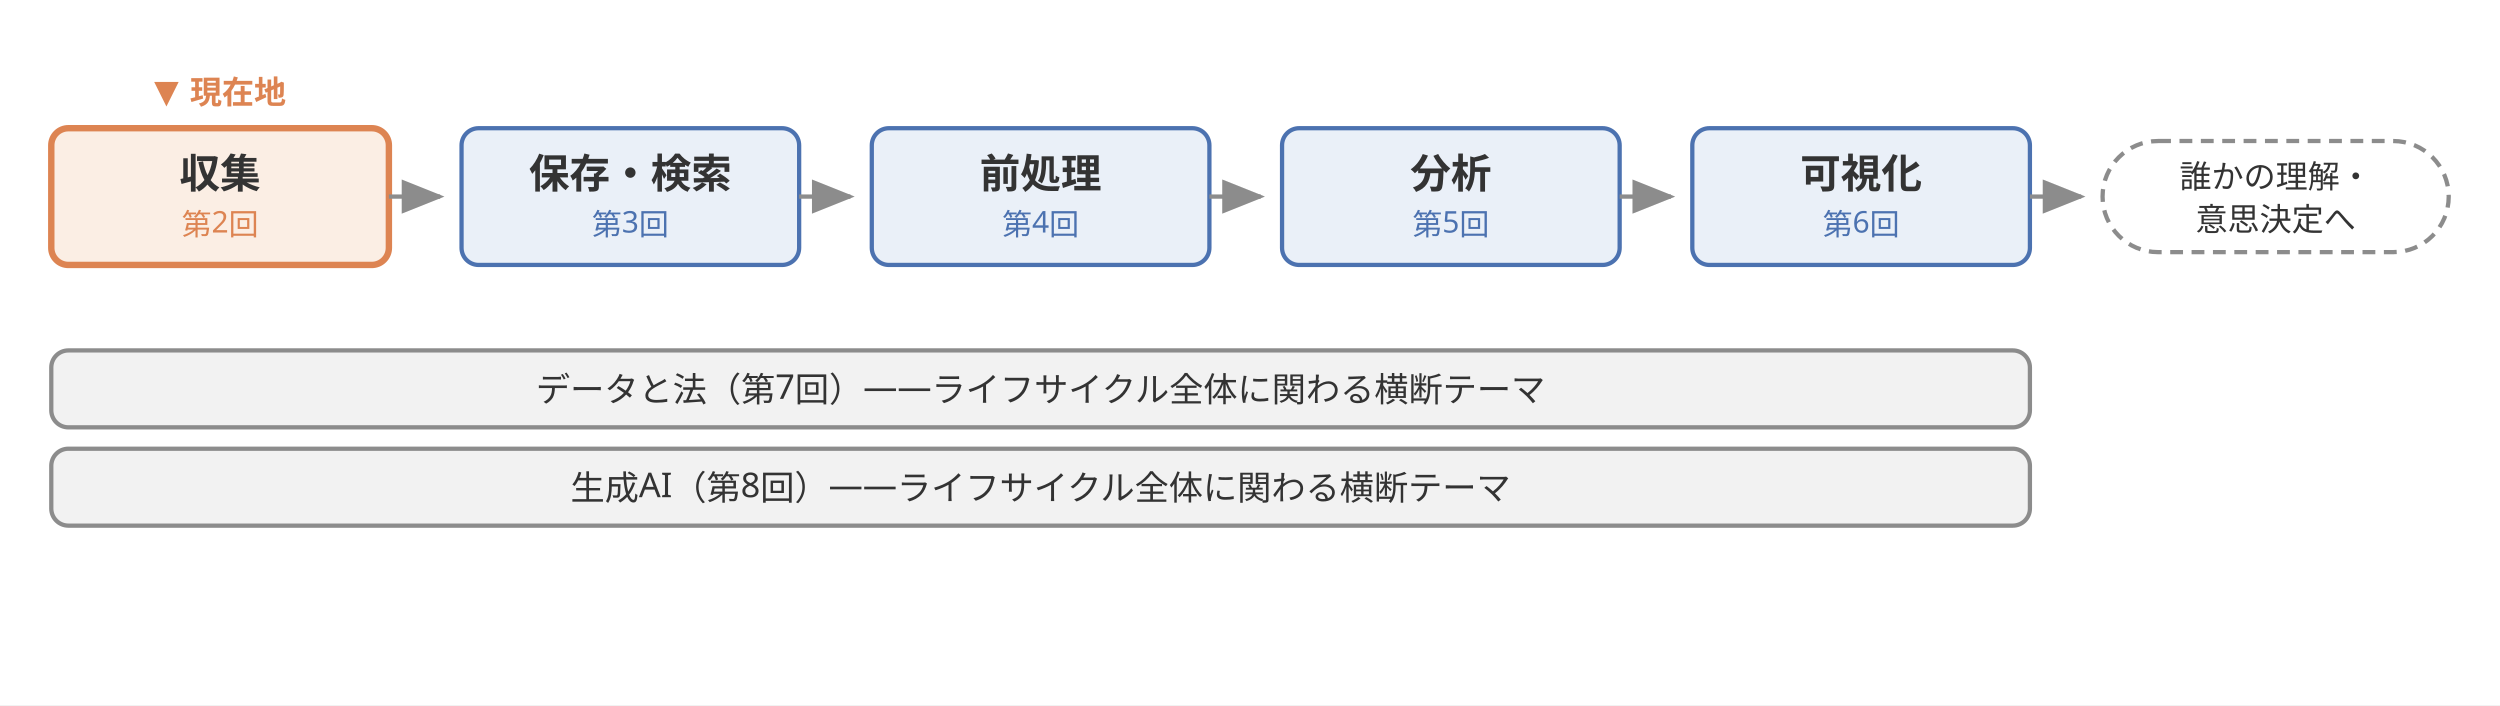
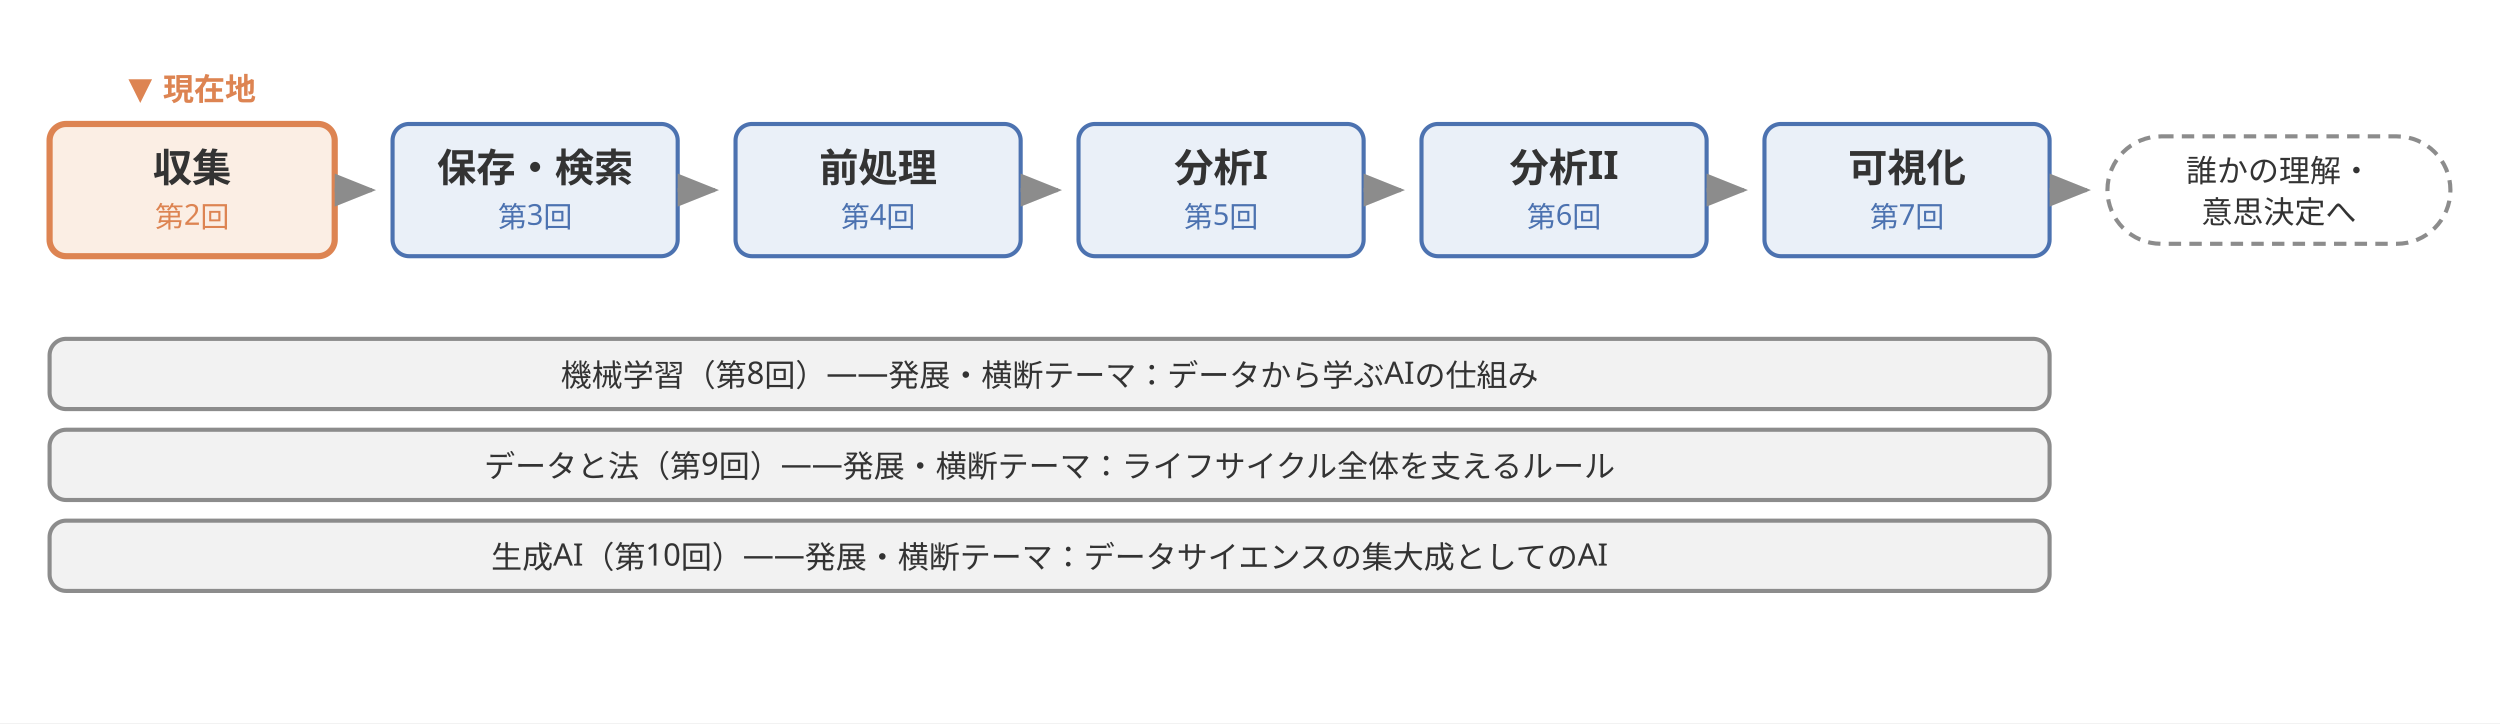
- <svg xmlns="http://www.w3.org/2000/svg" viewBox="0 0 1170 330" font-family="'Hiragino Sans','Noto Sans JP',sans-serif">
+ <svg xmlns="http://www.w3.org/2000/svg" viewBox="0 0 1210 350" font-family="'Hiragino Sans','Noto Sans JP',sans-serif">
  <defs>
    <marker id="ah" markerWidth="10" markerHeight="8" refX="9" refY="4" orient="auto">
      <path d="M0,0 L10,4 L0,8 z" fill="#8C8C8C" />
    </marker>
  </defs>
-   <rect x="0" y="0" width="1170" height="330" fill="white" />
-   <rect x="24" y="60" width="158" height="64" rx="8" fill="#FBEEE4" stroke="#DD8452" stroke-width="3" />
-   <text x="103.0" y="88" text-anchor="middle" font-family="'Hiragino Sans','Noto Sans JP',sans-serif" font-size="19" font-weight="bold" fill="#333333">収集</text>
-   <text x="103.0" y="110" text-anchor="middle" font-family="'Hiragino Sans','Noto Sans JP',sans-serif" font-size="14" fill="#DD8452">第2回</text>
-   <text x="103.0" y="48" text-anchor="middle" font-family="'Hiragino Sans','Noto Sans JP',sans-serif" font-size="15" font-weight="bold" fill="#DD8452">▼ 現在地</text>
-   <line x1="182" y1="92.0" x2="206" y2="92.0" stroke="#8C8C8C" stroke-width="2" marker-end="url(#ah)" />
-   <rect x="216" y="60" width="158" height="64" rx="8" fill="#EAF0F8" stroke="#4C72B0" stroke-width="2" />
-   <text x="295.0" y="88" text-anchor="middle" font-family="'Hiragino Sans','Noto Sans JP',sans-serif" font-size="19" font-weight="bold" fill="#333333">保存・検索</text>
-   <text x="295.0" y="110" text-anchor="middle" font-family="'Hiragino Sans','Noto Sans JP',sans-serif" font-size="14" fill="#4C72B0">第3回</text>
-   <line x1="374" y1="92.0" x2="398" y2="92.0" stroke="#8C8C8C" stroke-width="2" marker-end="url(#ah)" />
-   <rect x="408" y="60" width="158" height="64" rx="8" fill="#EAF0F8" stroke="#4C72B0" stroke-width="2" />
-   <text x="487.0" y="88" text-anchor="middle" font-family="'Hiragino Sans','Noto Sans JP',sans-serif" font-size="19" font-weight="bold" fill="#333333">前処理</text>
-   <text x="487.0" y="110" text-anchor="middle" font-family="'Hiragino Sans','Noto Sans JP',sans-serif" font-size="14" fill="#4C72B0">第4回</text>
-   <line x1="566" y1="92.0" x2="590" y2="92.0" stroke="#8C8C8C" stroke-width="2" marker-end="url(#ah)" />
-   <rect x="600" y="60" width="158" height="64" rx="8" fill="#EAF0F8" stroke="#4C72B0" stroke-width="2" />
-   <text x="679.0" y="88" text-anchor="middle" font-family="'Hiragino Sans','Noto Sans JP',sans-serif" font-size="19" font-weight="bold" fill="#333333">分析</text>
-   <text x="679.0" y="110" text-anchor="middle" font-family="'Hiragino Sans','Noto Sans JP',sans-serif" font-size="14" fill="#4C72B0">第5回</text>
-   <line x1="758" y1="92.0" x2="782" y2="92.0" stroke="#8C8C8C" stroke-width="2" marker-end="url(#ah)" />
-   <rect x="792" y="60" width="158" height="64" rx="8" fill="#EAF0F8" stroke="#4C72B0" stroke-width="2" />
-   <text x="871.0" y="88" text-anchor="middle" font-family="'Hiragino Sans','Noto Sans JP',sans-serif" font-size="19" font-weight="bold" fill="#333333">可視化</text>
-   <text x="871.0" y="110" text-anchor="middle" font-family="'Hiragino Sans','Noto Sans JP',sans-serif" font-size="14" fill="#4C72B0">第6回</text>
-   <line x1="950" y1="92.0" x2="974" y2="92.0" stroke="#8C8C8C" stroke-width="2" marker-end="url(#ah)" />
-   <rect x="984" y="66" width="162" height="52" rx="26" fill="white" stroke="#8C8C8C" stroke-width="2" stroke-dasharray="6 4" />
-   <text x="1065.0" y="88.0" text-anchor="middle" font-family="'Hiragino Sans','Noto Sans JP',sans-serif" font-size="15" fill="#333333">誰かの理解・</text>
-   <text x="1065.0" y="108.0" text-anchor="middle" font-family="'Hiragino Sans','Noto Sans JP',sans-serif" font-size="15" fill="#333333">意思決定へ</text>
-   <rect x="24" y="164" width="926" height="36" rx="8" fill="#F2F2F2" stroke="#8C8C8C" stroke-width="2" />
-   <text x="487.0" y="188" text-anchor="middle" font-family="'Hiragino Sans','Noto Sans JP',sans-serif" font-size="16" fill="#333333">データと法（第7回）——ライフサイクル全体に関わる横断テーマ</text>
-   <rect x="24" y="210" width="926" height="36" rx="8" fill="#F2F2F2" stroke="#8C8C8C" stroke-width="2" />
-   <text x="487.0" y="234" text-anchor="middle" font-family="'Hiragino Sans','Noto Sans JP',sans-serif" font-size="16" fill="#333333">生成AI（第8回）——ライフサイクル全体に関わる横断テーマ</text>
+   <rect x="0" y="0" width="1210" height="350" fill="white" />
+   <rect x="24" y="60" width="138" height="64" rx="8" fill="#FBEEE4" stroke="#DD8452" stroke-width="3" />
+   <text x="93.0" y="88" text-anchor="middle" font-family="'Hiragino Sans','Noto Sans JP',sans-serif" font-size="19" font-weight="bold" fill="#333333">収集</text>
+   <text x="93.0" y="110" text-anchor="middle" font-family="'Hiragino Sans','Noto Sans JP',sans-serif" font-size="14" fill="#DD8452">第2回</text>
+   <text x="93.0" y="48" text-anchor="middle" font-family="'Hiragino Sans','Noto Sans JP',sans-serif" font-size="15" font-weight="bold" fill="#DD8452">▼ 現在地</text>
+   <line x1="162" y1="92.0" x2="180" y2="92.0" stroke="#8C8C8C" stroke-width="2" marker-end="url(#ah)" />
+   <rect x="190" y="60" width="138" height="64" rx="8" fill="#EAF0F8" stroke="#4C72B0" stroke-width="2" />
+   <text x="259.0" y="88" text-anchor="middle" font-family="'Hiragino Sans','Noto Sans JP',sans-serif" font-size="19" font-weight="bold" fill="#333333">保存・検索</text>
+   <text x="259.0" y="110" text-anchor="middle" font-family="'Hiragino Sans','Noto Sans JP',sans-serif" font-size="14" fill="#4C72B0">第3回</text>
+   <line x1="328" y1="92.0" x2="346" y2="92.0" stroke="#8C8C8C" stroke-width="2" marker-end="url(#ah)" />
+   <rect x="356" y="60" width="138" height="64" rx="8" fill="#EAF0F8" stroke="#4C72B0" stroke-width="2" />
+   <text x="425.0" y="88" text-anchor="middle" font-family="'Hiragino Sans','Noto Sans JP',sans-serif" font-size="19" font-weight="bold" fill="#333333">前処理</text>
+   <text x="425.0" y="110" text-anchor="middle" font-family="'Hiragino Sans','Noto Sans JP',sans-serif" font-size="14" fill="#4C72B0">第4回</text>
+   <line x1="494" y1="92.0" x2="512" y2="92.0" stroke="#8C8C8C" stroke-width="2" marker-end="url(#ah)" />
+   <rect x="522" y="60" width="138" height="64" rx="8" fill="#EAF0F8" stroke="#4C72B0" stroke-width="2" />
+   <text x="591.0" y="88" text-anchor="middle" font-family="'Hiragino Sans','Noto Sans JP',sans-serif" font-size="19" font-weight="bold" fill="#333333">分析I</text>
+   <text x="591.0" y="110" text-anchor="middle" font-family="'Hiragino Sans','Noto Sans JP',sans-serif" font-size="14" fill="#4C72B0">第5回</text>
+   <line x1="660" y1="92.0" x2="678" y2="92.0" stroke="#8C8C8C" stroke-width="2" marker-end="url(#ah)" />
+   <rect x="688" y="60" width="138" height="64" rx="8" fill="#EAF0F8" stroke="#4C72B0" stroke-width="2" />
+   <text x="757.0" y="88" text-anchor="middle" font-family="'Hiragino Sans','Noto Sans JP',sans-serif" font-size="19" font-weight="bold" fill="#333333">分析II</text>
+   <text x="757.0" y="110" text-anchor="middle" font-family="'Hiragino Sans','Noto Sans JP',sans-serif" font-size="14" fill="#4C72B0">第6回</text>
+   <line x1="826" y1="92.0" x2="844" y2="92.0" stroke="#8C8C8C" stroke-width="2" marker-end="url(#ah)" />
+   <rect x="854" y="60" width="138" height="64" rx="8" fill="#EAF0F8" stroke="#4C72B0" stroke-width="2" />
+   <text x="923.0" y="88" text-anchor="middle" font-family="'Hiragino Sans','Noto Sans JP',sans-serif" font-size="19" font-weight="bold" fill="#333333">可視化</text>
+   <text x="923.0" y="110" text-anchor="middle" font-family="'Hiragino Sans','Noto Sans JP',sans-serif" font-size="14" fill="#4C72B0">第7回</text>
+   <line x1="992" y1="92.0" x2="1010" y2="92.0" stroke="#8C8C8C" stroke-width="2" marker-end="url(#ah)" />
+   <rect x="1020" y="66" width="166" height="52" rx="26" fill="white" stroke="#8C8C8C" stroke-width="2" stroke-dasharray="6 4" />
+   <text x="1103.0" y="88.0" text-anchor="middle" font-family="'Hiragino Sans','Noto Sans JP',sans-serif" font-size="15" fill="#333333">誰かの理解・</text>
+   <text x="1103.0" y="108.0" text-anchor="middle" font-family="'Hiragino Sans','Noto Sans JP',sans-serif" font-size="15" fill="#333333">意思決定へ</text>
+   <rect x="24" y="164" width="968" height="34" rx="8" fill="#F2F2F2" stroke="#8C8C8C" stroke-width="2" />
+   <text x="508.0" y="187" text-anchor="middle" font-family="'Hiragino Sans','Noto Sans JP',sans-serif" font-size="15" fill="#333333">機械学習（第8回）——発展・横断テーマ：データから学ぶAIの仕組み</text>
+   <rect x="24" y="208" width="968" height="34" rx="8" fill="#F2F2F2" stroke="#8C8C8C" stroke-width="2" />
+   <text x="508.0" y="231" text-anchor="middle" font-family="'Hiragino Sans','Noto Sans JP',sans-serif" font-size="15" fill="#333333">データと法（第9回）——発展・横断テーマ：ライフサイクル全体を支えるルール</text>
+   <rect x="24" y="252" width="968" height="34" rx="8" fill="#F2F2F2" stroke="#8C8C8C" stroke-width="2" />
+   <text x="508.0" y="275" text-anchor="middle" font-family="'Hiragino Sans','Noto Sans JP',sans-serif" font-size="15" fill="#333333">生成AI（第10回）——発展・横断テーマ：データサイエンスの集大成としてのAI</text>
</svg>
